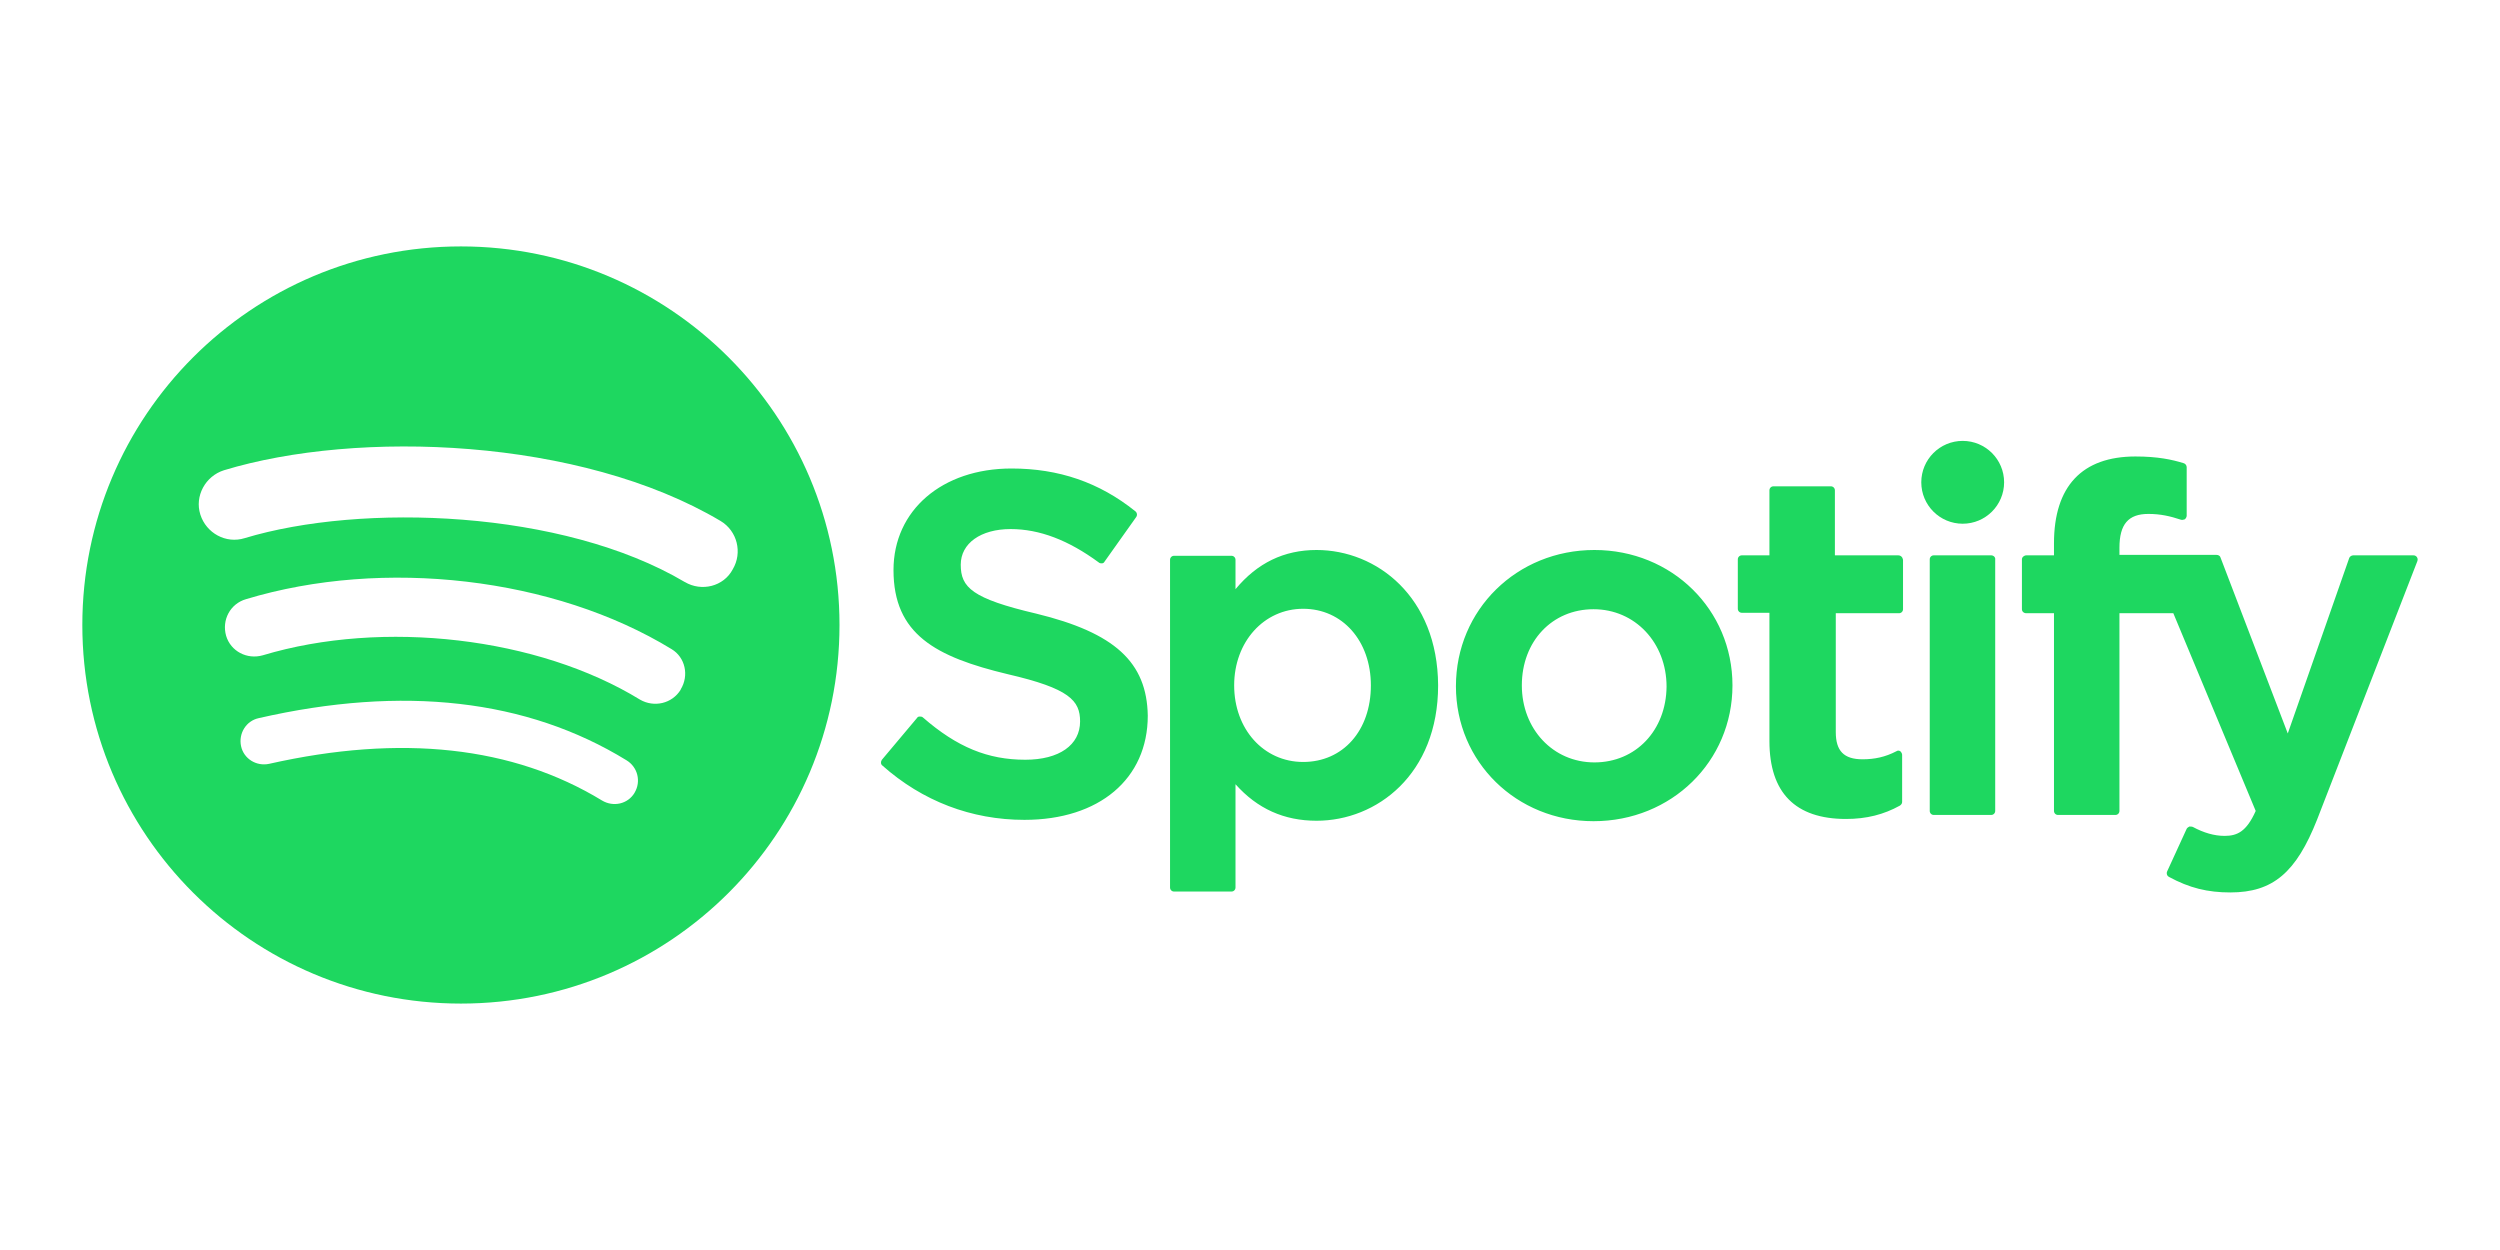
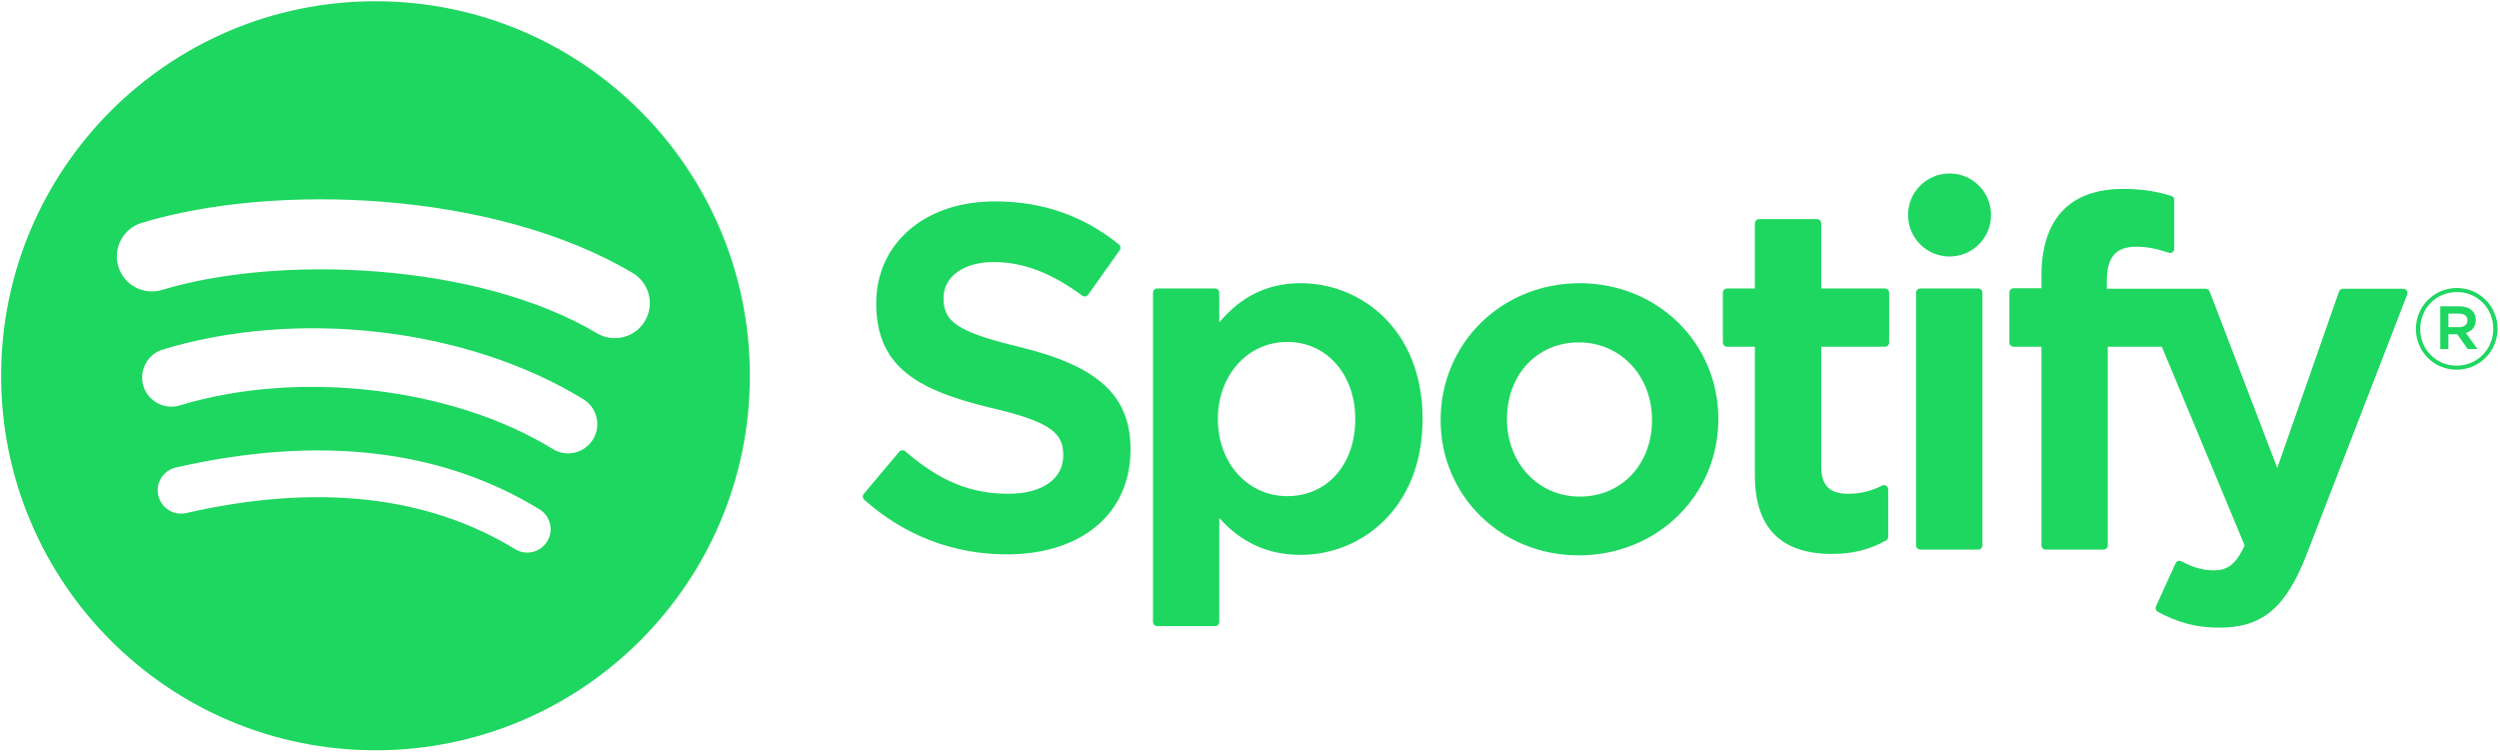
- <svg xmlns="http://www.w3.org/2000/svg" width="120" height="60">
-   <path d="M22.123 11.828C12.07 11.828 3.952 19.97 3.952 30c0 10.052 8.14 18.172 18.172 18.172 10.052 0 18.172-8.14 18.172-18.172s-8.14-18.172-18.172-18.172zm8.337 26.226c-.326.543-1.02.695-1.563.37-4.277-2.605-9.64-3.19-15.98-1.76-.608.13-1.216-.24-1.346-.847s.24-1.216.847-1.346c6.926-1.585 12.874-.912 17.65 2.02.543.326.716 1.02.39 1.563zm2.214-4.95c-.412.673-1.28.868-1.954.478-4.885-2.996-12.33-3.864-18.106-2.128-.76.217-1.54-.195-1.76-.934-.217-.76.195-1.54.955-1.76 6.6-1.997 14.806-1.042 20.43 2.4.65.39.847 1.26.434 1.932zm.195-5.167c-5.862-3.474-15.523-3.8-21.124-2.106-.9.282-1.845-.24-2.128-1.13s.24-1.845 1.13-2.128c6.426-1.954 17.108-1.563 23.838 2.432.803.478 1.064 1.52.586 2.323-.434.825-1.498 1.086-2.3.608z" fill="#1ed760" />
-   <g transform="matrix(.21375 0 0 .21375 .138028 12.6556)" fill="#1ed760">
-     <path d="M232.1 78.6c-14.5-3.4-17-5.9-17-11 0-4.8 4.5-8 11.2-8 6.5 0 13 2.5 19.8 7.5.2.2.5.2.7.2.3 0 .5-.2.6-.4l7.1-10a.95.95 0 0 0-.2-1.3c-8.1-6.5-17.2-9.6-27.8-9.6-15.6 0-26.5 9.4-26.5 22.8 0 14.4 9.4 19.5 25.7 23.4 13.8 3.2 16.2 5.9 16.2 10.6 0 5.3-4.7 8.6-12.3 8.6-8.4 0-15.3-2.8-23-9.5-.2-.2-.5-.2-.7-.2-.3 0-.5.1-.6.3l-7.9 9.4c-.3.4-.3 1 .1 1.3 9 8 20 12.2 31.9 12.2 16.8 0 27.7-9.2 27.7-23.4-.2-12-7.4-18.6-25-22.9zM295 64.3c-7.3 0-13.3 2.9-18.2 8.8v-6.6c0-.5-.4-.9-.9-.9H263c-.5 0-.9.4-.9.9v73.6c0 .5.4.9.9.9h12.9c.5 0 .9-.4.9-.9v-23.2c4.9 5.5 10.9 8.2 18.2 8.2 13.5 0 27.3-10.4 27.3-30.4-.1-19.9-13.8-30.4-27.3-30.4zm12.2 30.4c0 10.2-6.3 17.2-15.2 17.2s-15.5-7.4-15.5-17.2 6.7-17.2 15.5-17.2 15.2 7.2 15.2 17.2zm50.2-30.4c-17.4 0-31.1 13.4-31.1 30.6 0 17 13.6 30.3 30.9 30.3 17.5 0 31.2-13.4 31.2-30.5 0-17-13.6-30.4-31-30.4zm0 47.7c-9.3 0-16.3-7.5-16.3-17.3 0-9.9 6.8-17.1 16.1-17.1s16.4 7.5 16.4 17.4c-.1 9.8-6.9 17-16.2 17zm68.2-46.5h-14.2V50.9c0-.5-.4-.9-.9-.9h-12.9c-.5 0-.9.4-.9.9v14.6h-6.2c-.5 0-.9.4-.9.9v11.1c0 .5.4.9.9.9h6.2v28.8c0 11.6 5.8 17.5 17.2 17.5 4.6 0 8.5-1 12.1-3 .3-.2.5-.5.5-.8v-10.6c0-.3-.2-.6-.4-.8-.3-.2-.6-.2-.9 0-2.5 1.3-4.9 1.8-7.6 1.8-4.2 0-6-1.9-6-6.1V78.5h14.2c.5 0 .9-.4.9-.9V66.5c-.1-.6-.5-1-1.1-1zm49.7.1v-1.8c0-5.3 2-7.6 6.5-7.6 2.7 0 4.9.5 7.3 1.3.3.1.6 0 .9-.1.2-.2.4-.5.4-.8V45.7c0-.4-.3-.8-.7-.9-2.6-.8-5.8-1.5-10.8-1.5-12 0-18.3 6.7-18.3 19.5v2.7h-6.2c-.5 0-1 .4-1 .9v11.2c0 .5.4.9 1 .9h6.2v44.4c0 .5.4.9.9.9h12.9c.5 0 .9-.4.9-.9V78.5h12.1l18.5 44.4c-2.1 4.7-4.2 5.6-7 5.6-2.3 0-4.7-.7-7.1-2-.2-.1-.5-.1-.8-.1-.2.1-.5.3-.6.5l-4.4 9.6c-.2.5 0 1 .4 1.2 4.6 2.5 8.7 3.5 13.8 3.5 9.6 0 14.8-4.5 19.5-16.4l22.5-58c.1-.3.1-.6-.1-.9s-.5-.4-.8-.4h-13.5c-.4 0-.8.3-.9.6l-13.8 39.4L498 66c-.1-.4-.5-.6-.9-.6h-21.8zm-28.8-.1h-12.9c-.5 0-.9.4-.9.9v56.5c0 .5.4.9.9.9h12.9c.5 0 .9-.4.9-.9V66.5c.1-.6-.4-1-.9-1z" />
-     <circle cx="440.1" cy="49.1" r="9.3" />
-   </g>
+ <svg xmlns="http://www.w3.org/2000/svg" height="168px" width="559px" version="1.1" viewBox="0 0 559 168">
+   <path fill="#1ED760" d="m83.996 0.277c-46.249 0-83.743 37.493-83.743 83.742 0 46.251 37.494 83.741 83.743 83.741 46.254 0 83.744-37.49 83.744-83.741 0-46.246-37.49-83.738-83.745-83.738l0.001-0.004zm38.404 120.78c-1.5 2.46-4.72 3.24-7.18 1.73-19.662-12.01-44.414-14.73-73.564-8.07-2.809 0.64-5.609-1.12-6.249-3.93-0.643-2.81 1.11-5.61 3.926-6.25 31.9-7.288 59.263-4.15 81.337 9.34 2.46 1.51 3.24 4.72 1.73 7.18zm10.25-22.802c-1.89 3.072-5.91 4.042-8.98 2.152-22.51-13.836-56.823-17.843-83.448-9.761-3.453 1.043-7.1-0.903-8.148-4.35-1.04-3.453 0.907-7.093 4.354-8.143 30.413-9.228 68.222-4.758 94.072 11.127 3.07 1.89 4.04 5.91 2.15 8.976v-0.001zm0.88-23.744c-26.99-16.031-71.52-17.505-97.289-9.684-4.138 1.255-8.514-1.081-9.768-5.219-1.254-4.14 1.08-8.513 5.221-9.771 29.581-8.98 78.756-7.245 109.83 11.202 3.73 2.209 4.95 7.016 2.74 10.733-2.2 3.722-7.02 4.949-10.73 2.739zm94.56 3.072c-14.46-3.448-17.03-5.868-17.03-10.953 0-4.804 4.52-8.037 11.25-8.037 6.52 0 12.98 2.455 19.76 7.509 0.2 0.153 0.46 0.214 0.71 0.174 0.26-0.038 0.48-0.177 0.63-0.386l7.06-9.952c0.29-0.41 0.21-0.975-0.18-1.288-8.07-6.473-17.15-9.62-27.77-9.62-15.61 0-26.52 9.369-26.52 22.774 0 14.375 9.41 19.465 25.67 23.394 13.83 3.187 16.17 5.857 16.17 10.629 0 5.29-4.72 8.58-12.32 8.58-8.44 0-15.33-2.85-23.03-9.51-0.19-0.17-0.45-0.24-0.69-0.23-0.26 0.02-0.49 0.14-0.65 0.33l-7.92 9.42c-0.33 0.4-0.29 0.98 0.09 1.32 8.96 8 19.98 12.22 31.88 12.22 16.82 0 27.69-9.19 27.69-23.42 0.03-12.007-7.16-18.657-24.77-22.941l-0.03-0.013zm62.86-14.26c-7.29 0-13.27 2.872-18.21 8.757v-6.624c0-0.523-0.42-0.949-0.94-0.949h-12.95c-0.52 0-0.94 0.426-0.94 0.949v73.601c0 0.52 0.42 0.95 0.94 0.95h12.95c0.52 0 0.94-0.43 0.94-0.95v-23.23c4.94 5.53 10.92 8.24 18.21 8.24 13.55 0 27.27-10.43 27.27-30.369 0.02-19.943-13.7-30.376-27.26-30.376l-0.01 0.001zm12.21 30.375c0 10.149-6.25 17.239-15.21 17.239-8.85 0-15.53-7.41-15.53-17.239 0-9.83 6.68-17.238 15.53-17.238 8.81-0.001 15.21 7.247 15.21 17.237v0.001zm50.21-30.375c-17.45 0-31.12 13.436-31.12 30.592 0 16.972 13.58 30.262 30.91 30.262 17.51 0 31.22-13.39 31.22-30.479 0-17.031-13.62-30.373-31.01-30.373v-0.002zm0 47.714c-9.28 0-16.28-7.46-16.28-17.344 0-9.929 6.76-17.134 16.07-17.134 9.34 0 16.38 7.457 16.38 17.351 0 9.927-6.8 17.127-16.17 17.127zm68.27-46.53h-14.25v-14.566c0-0.522-0.42-0.948-0.94-0.948h-12.95c-0.52 0-0.95 0.426-0.95 0.948v14.566h-6.22c-0.52 0-0.94 0.426-0.94 0.949v11.127c0 0.522 0.42 0.949 0.94 0.949h6.22v28.795c0 11.63 5.79 17.53 17.22 17.53 4.64 0 8.49-0.96 12.12-3.02 0.3-0.16 0.48-0.48 0.48-0.82v-10.6c0-0.32-0.17-0.63-0.45-0.8-0.28-0.18-0.63-0.19-0.92-0.04-2.49 1.25-4.9 1.83-7.6 1.83-4.15 0-6.01-1.89-6.01-6.11v-26.76h14.25c0.52 0 0.94-0.426 0.94-0.949v-11.126c0.02-0.523-0.4-0.949-0.93-0.949l-0.01-0.006zm49.64 0.057v-1.789c0-5.263 2.02-7.61 6.54-7.61 2.7 0 4.87 0.536 7.3 1.346 0.3 0.094 0.61 0.047 0.85-0.132 0.25-0.179 0.39-0.466 0.39-0.77v-10.91c0-0.417-0.26-0.786-0.67-0.909-2.56-0.763-5.84-1.546-10.76-1.546-11.95 0-18.28 6.734-18.28 19.467v2.74h-6.22c-0.52 0-0.95 0.426-0.95 0.948v11.184c0 0.522 0.43 0.949 0.95 0.949h6.22v44.405c0 0.53 0.43 0.95 0.95 0.95h12.94c0.53 0 0.95-0.42 0.95-0.95v-44.402h12.09l18.52 44.402c-2.1 4.66-4.17 5.59-6.99 5.59-2.28 0-4.69-0.68-7.14-2.03-0.23-0.12-0.51-0.14-0.75-0.07-0.25 0.09-0.46 0.27-0.56 0.51l-4.39 9.63c-0.21 0.46-0.03 0.99 0.41 1.23 4.58 2.48 8.71 3.54 13.82 3.54 9.56 0 14.85-4.46 19.5-16.44l22.46-58.037c0.12-0.292 0.08-0.622-0.1-0.881-0.17-0.257-0.46-0.412-0.77-0.412h-13.48c-0.41 0-0.77 0.257-0.9 0.636l-13.81 39.434-15.12-39.46c-0.14-0.367-0.49-0.61-0.88-0.61h-22.12v-0.003zm-28.78-0.057h-12.95c-0.52 0-0.95 0.426-0.95 0.949v56.481c0 0.53 0.43 0.95 0.95 0.95h12.95c0.52 0 0.95-0.42 0.95-0.95v-56.477c0-0.523-0.42-0.949-0.95-0.949v-0.004zm-6.4-25.719c-5.13 0-9.29 4.152-9.29 9.281 0 5.132 4.16 9.289 9.29 9.289s9.28-4.157 9.28-9.289c0-5.128-4.16-9.281-9.28-9.281zm113.42 43.88c-5.12 0-9.11-4.115-9.11-9.112s4.04-9.159 9.16-9.159 9.11 4.114 9.11 9.107c0 4.997-4.04 9.164-9.16 9.164zm0.05-17.365c-4.67 0-8.2 3.71-8.2 8.253 0 4.541 3.51 8.201 8.15 8.201 4.67 0 8.2-3.707 8.2-8.253 0-4.541-3.51-8.201-8.15-8.201zm2.02 9.138l2.58 3.608h-2.18l-2.32-3.31h-1.99v3.31h-1.82v-9.564h4.26c2.23 0 3.69 1.137 3.69 3.051 0.01 1.568-0.9 2.526-2.21 2.905h-0.01zm-1.54-4.315h-2.37v3.025h2.37c1.18 0 1.89-0.579 1.89-1.514 0-0.984-0.71-1.511-1.89-1.511z" />
</svg>
